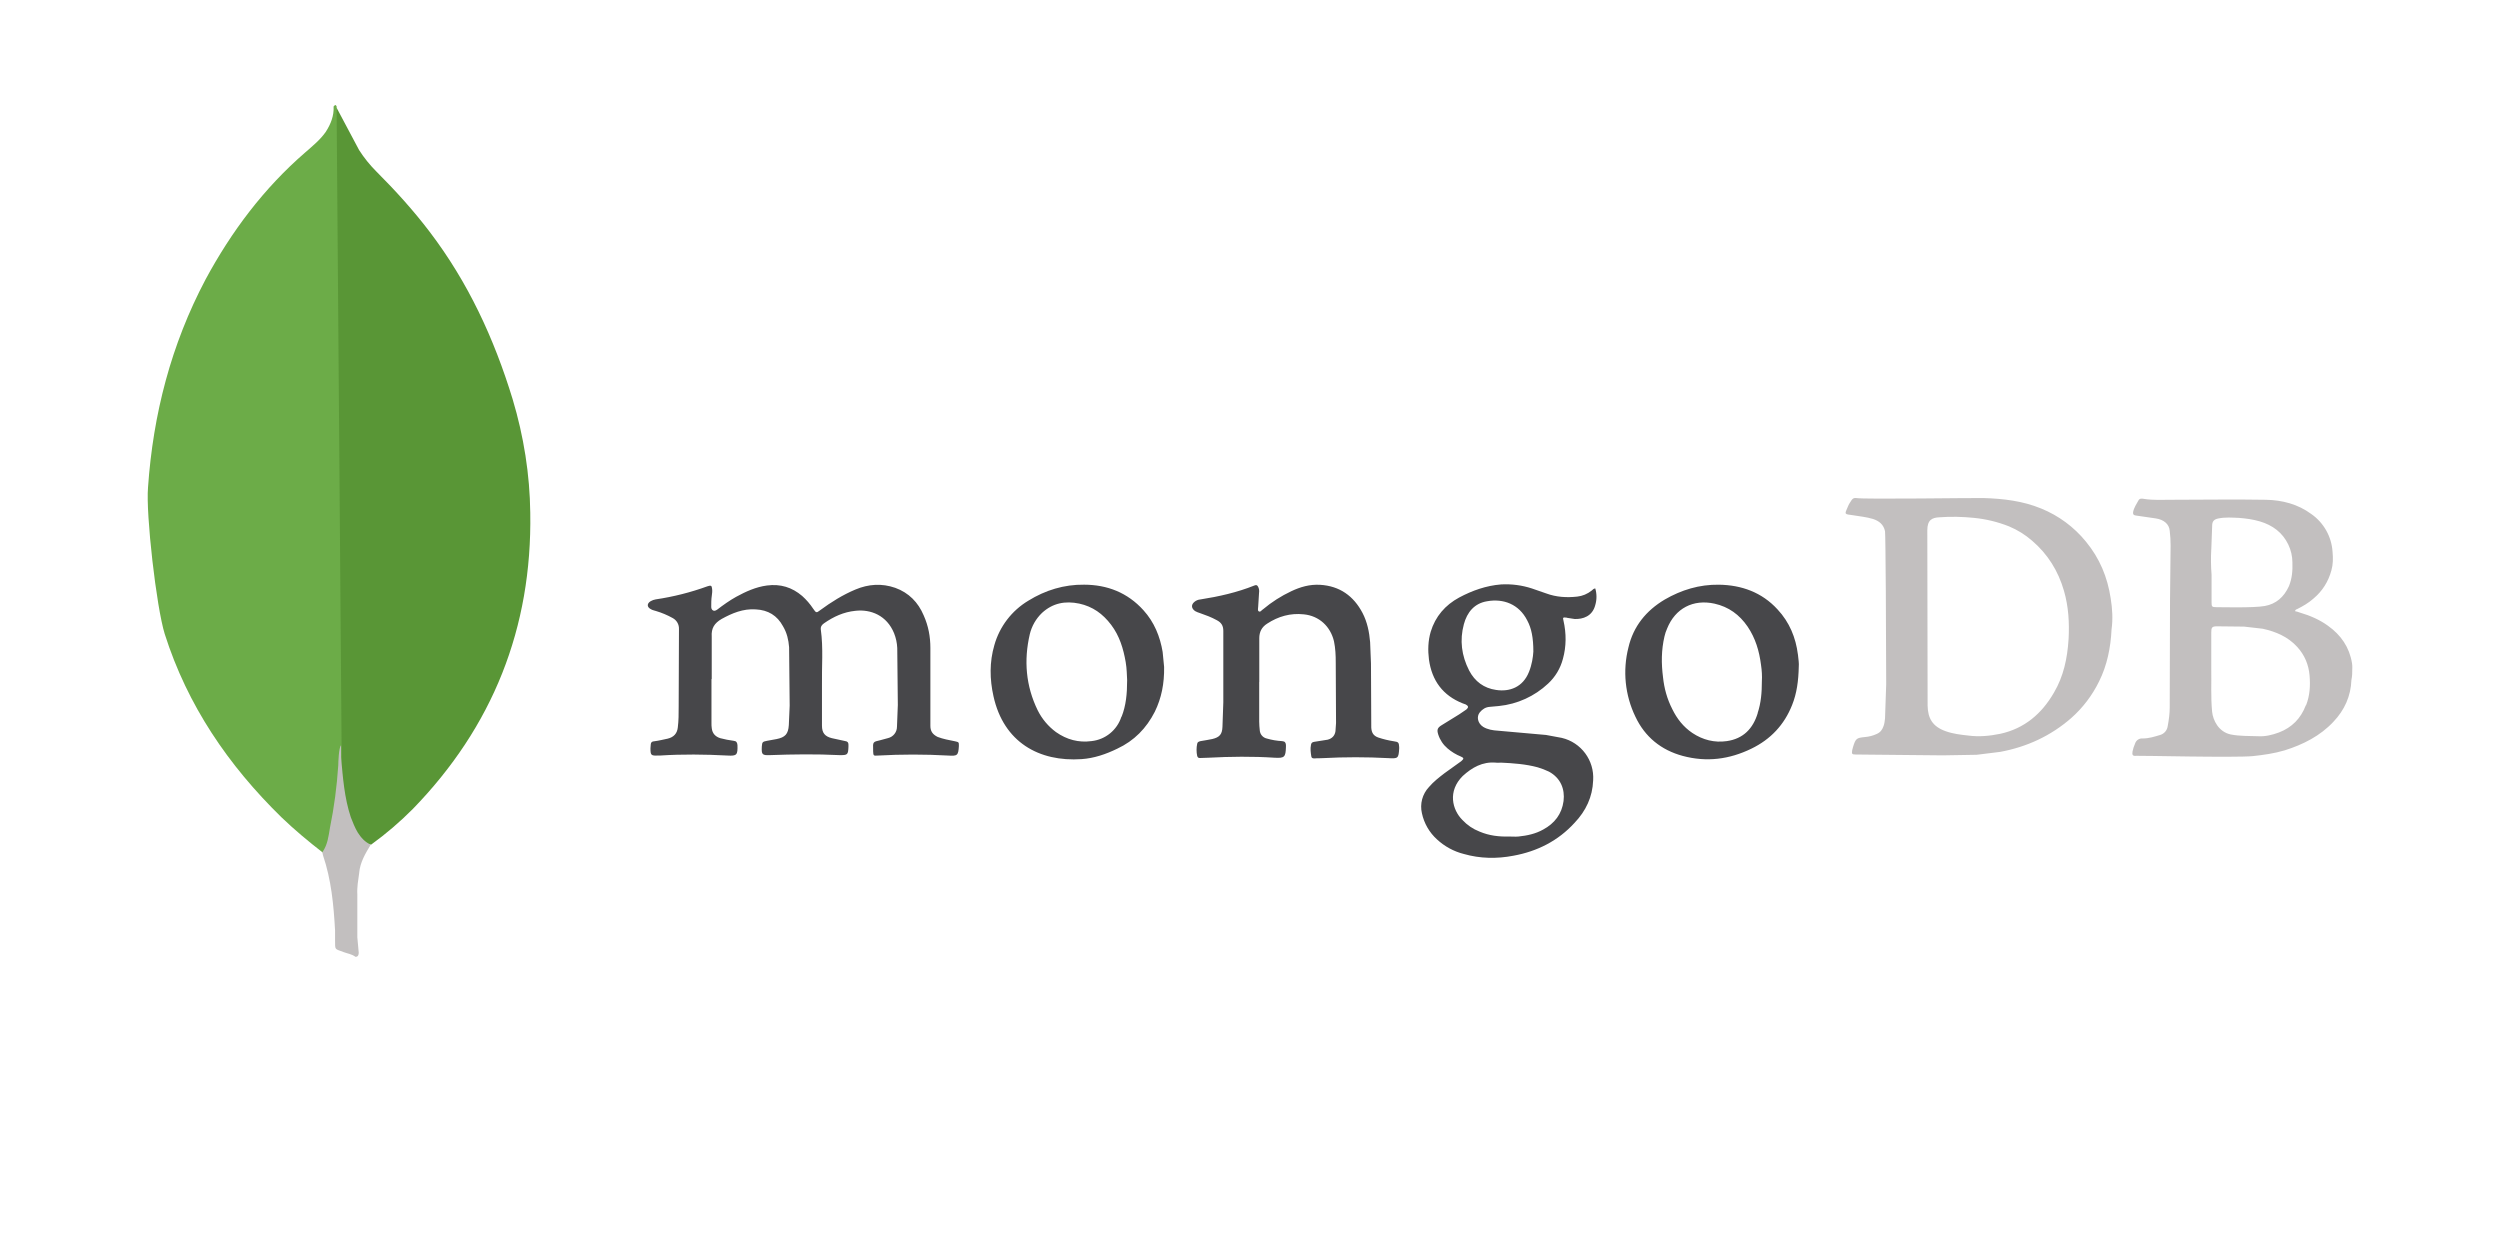
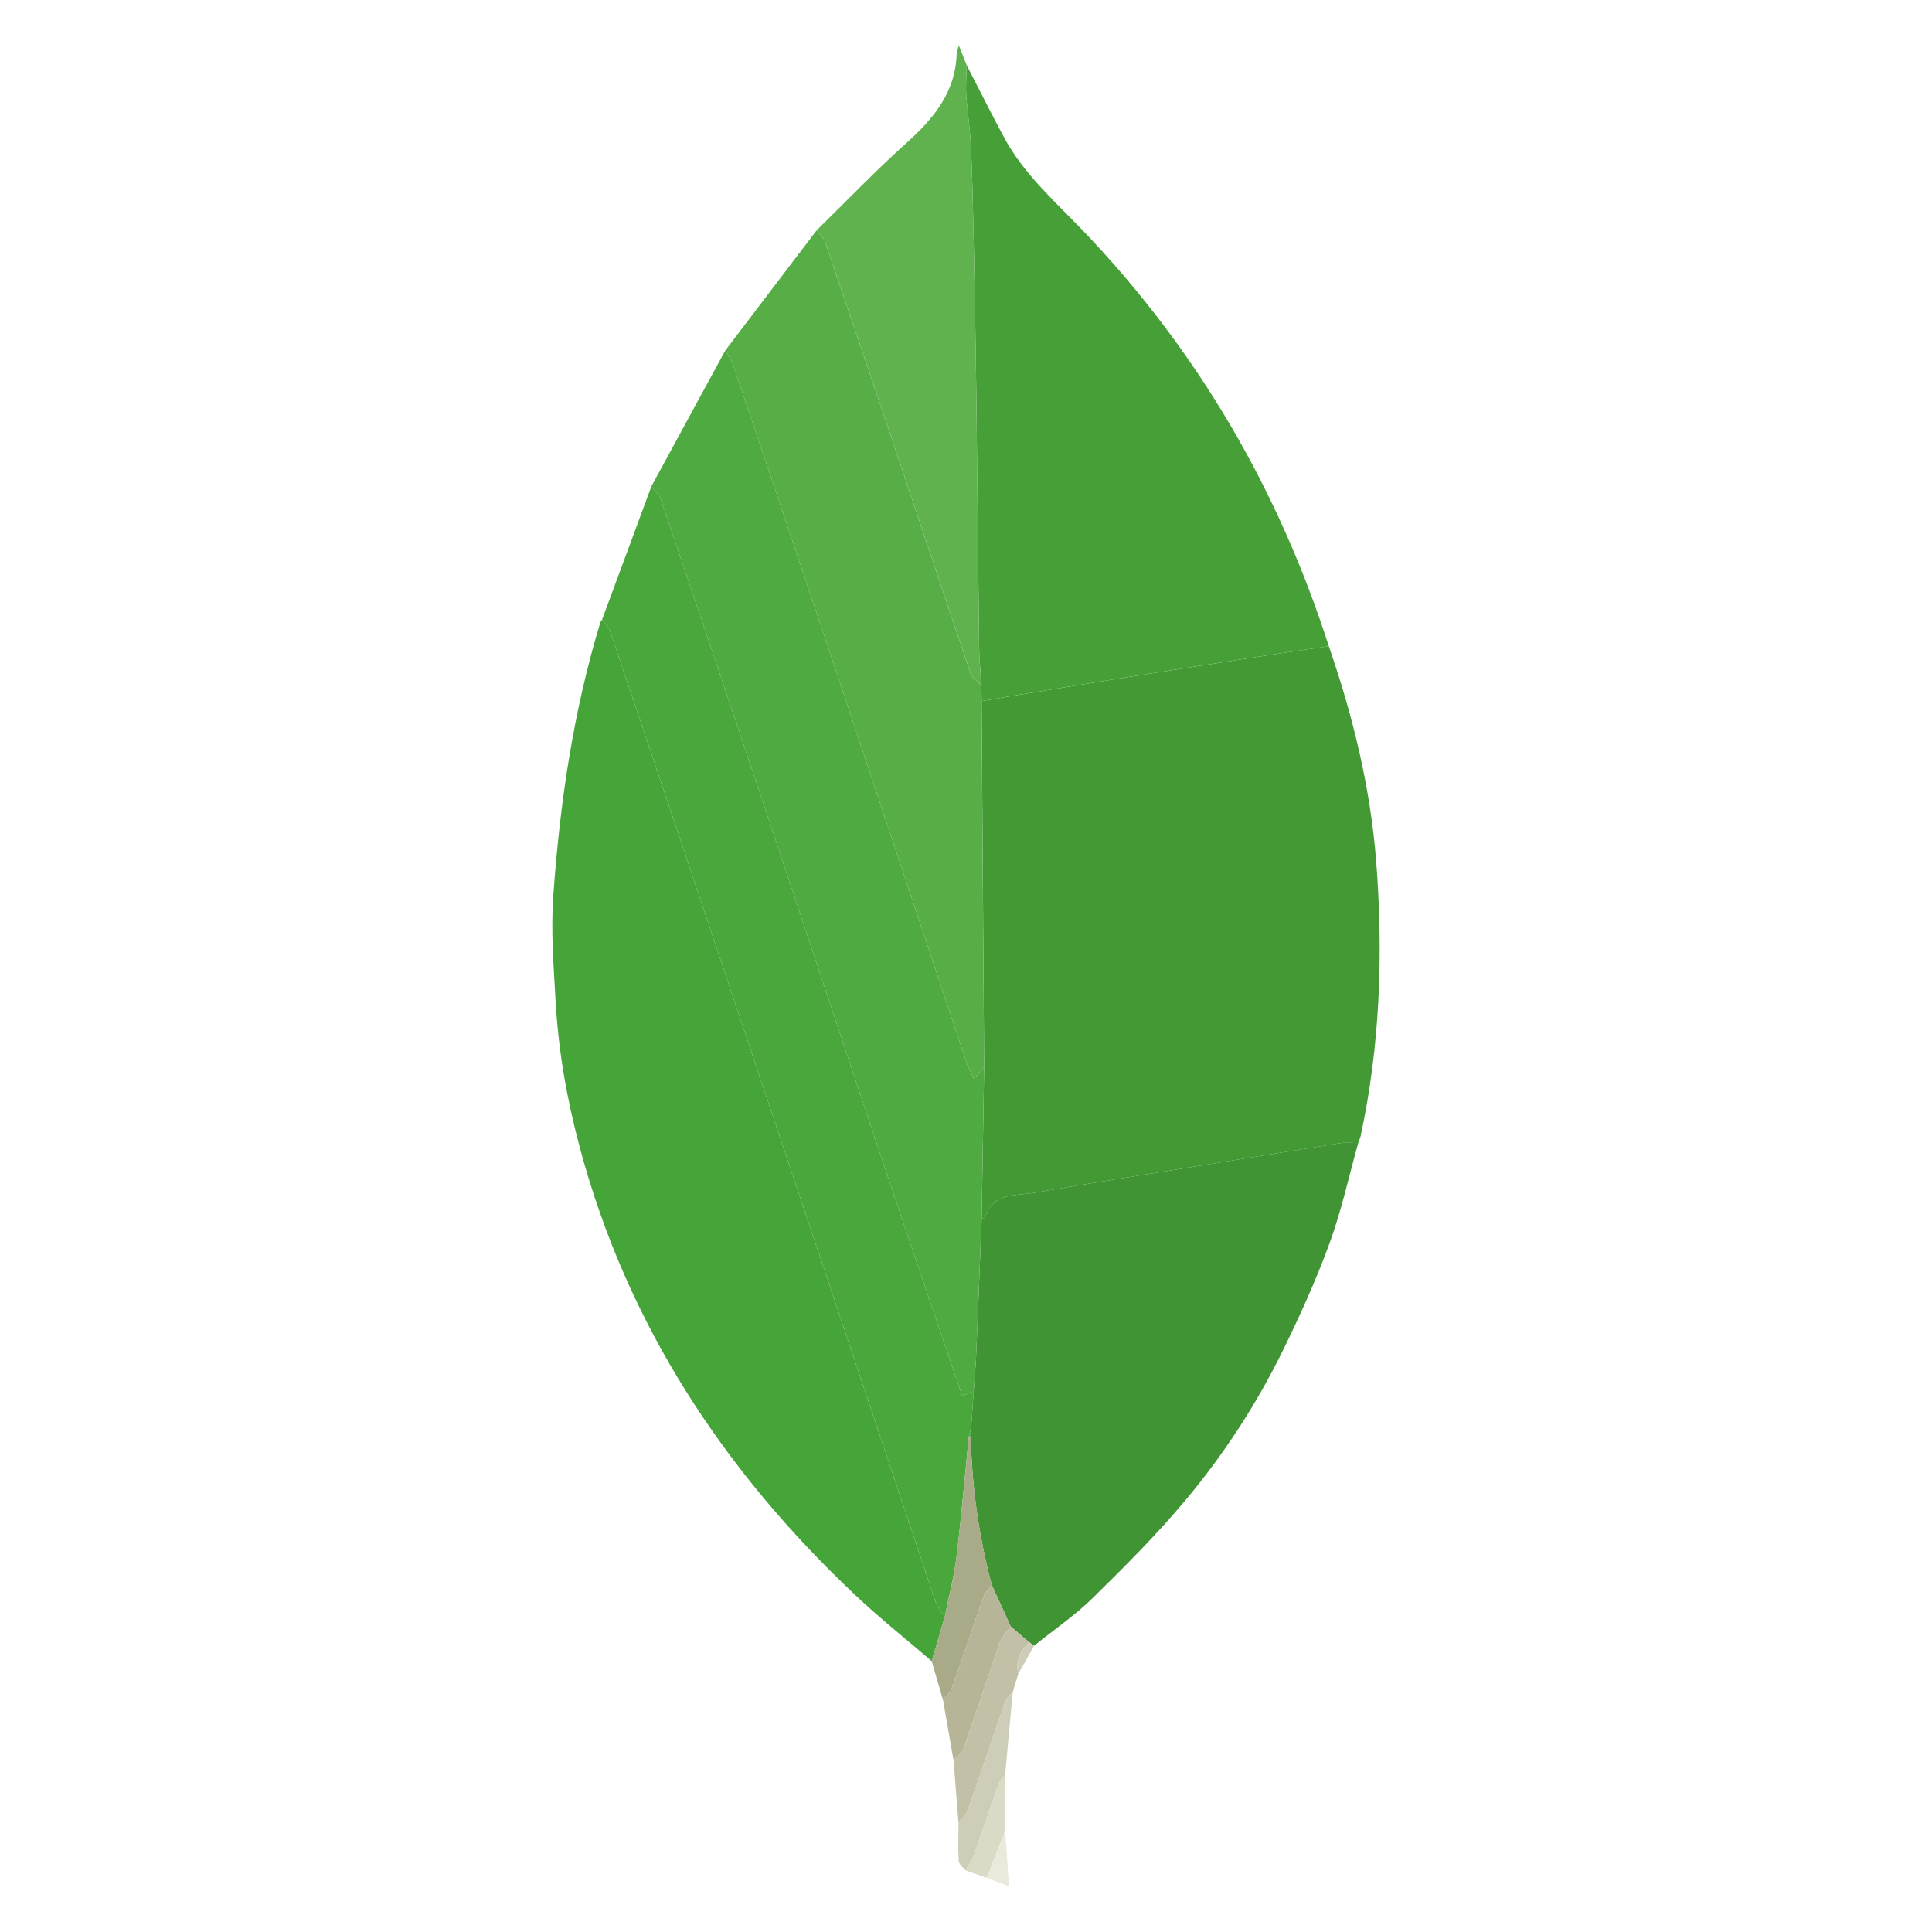
- <svg xmlns="http://www.w3.org/2000/svg" width="120" height="60">
-   <path d="M16.147 5.154l1.09 2.05a6.15 6.15 0 0 0 .824 1.024c.913.913 1.782 1.87 2.56 2.895 1.848 2.427 3.095 5.122 3.986 8.04.534 1.782.824 3.608.846 5.456.09 5.523-1.804 10.266-5.634 14.208a16.3 16.3 0 0 1-2.004 1.715c-.38 0-.557-.3-.713-.557-.3-.5-.468-1.047-.557-1.603-.134-.668-.223-1.336-.178-2.027v-.312c-.022-.067-.356-30.732-.223-30.888z" fill="#599636" />
-   <path d="M16.147 5.088c-.045-.09-.09-.022-.134.022.022.445-.134.846-.38 1.225-.267.38-.624.668-.98.98-1.982 1.715-3.54 3.786-4.788 6.102-1.648 3.118-2.516 6.458-2.76 9.977-.11 1.27.4 5.746.802 7.037 1.09 3.43 3.05 6.302 5.6 8.796.624.6 1.292 1.158 1.982 1.692.2 0 .223-.178.267-.312a6.11 6.11 0 0 0 .2-.869c.2-1.113.312-2.227.445-3.34l-.245-31.31z" fill="#6cac48" />
-   <path d="M17.24 41.9c.045-.512.3-.935.557-1.358-.267-.11-.468-.334-.624-.58-.134-.223-.245-.5-.334-.735-.312-.935-.38-1.915-.468-2.873v-.58c-.11.09-.134.846-.134.958-.067 1.024-.2 2.027-.4 3.006-.067.4-.11.802-.356 1.158 0 .045 0 .09.022.156.4 1.18.512 2.383.58 3.608v.445c0 .534-.022.423.423.6.178.067.38.09.557.223.134 0 .156-.11.156-.2l-.067-.735v-2.05c-.022-.356.045-.713.09-1.047z" fill="#c2bfbf" />
-   <g transform="matrix(1.021124 0 0 1.021124 -4.376266 -1.845946)">
-     <path d="M37.73 33.72v2.077a1.45 1.45 0 0 0 .014.246c.027.246.178.396.4.465a4.97 4.97 0 0 0 .63.123c.123.014.164.068.178.2.014.465-.027.52-.478.492-1.052-.055-2.105-.068-3.157 0h-.1c-.328.014-.355-.014-.355-.342 0-.055.014-.123.014-.178 0-.1.068-.15.164-.15.22-.027.424-.082.63-.123.287-.068.45-.246.478-.533.04-.314.04-.642.04-.957l.014-3.662a.56.56 0 0 0-.3-.52 3.89 3.89 0 0 0-.78-.328c-.082-.027-.164-.04-.232-.082-.2-.096-.205-.273-.014-.383.068-.04.15-.068.232-.082a12.42 12.42 0 0 0 2.432-.615c.164-.055.205-.04.22.123.014.1 0 .22-.014.314-.027.178-.027.355-.027.52 0 .068.014.137.082.178s.137 0 .2-.04c.287-.22.574-.424.888-.6.45-.246.93-.465 1.45-.533.63-.082 1.175.082 1.654.492a3.1 3.1 0 0 1 .519.601c.137.2.15.205.328.068.52-.383 1.066-.724 1.654-.97.615-.26 1.244-.3 1.872-.082.642.232 1.08.683 1.34 1.298.22.492.314 1 .314 1.53v3.662c0 .246.1.4.342.52.26.1.547.15.82.205.178.04.178.04.178.22-.027.45-.068.478-.506.45a29.42 29.42 0 0 0-3.293 0c-.22.014-.22.014-.232-.205v-.068c-.014-.37-.014-.37.342-.45l.355-.096a.55.55 0 0 0 .424-.533l.04-1.025-.027-2.678a2.13 2.13 0 0 0-.15-.697c-.342-.834-1.093-1.134-1.818-1.052-.547.055-1.025.273-1.476.588-.096.068-.164.15-.15.287.123.875.04 1.75.055 2.624v1.9c0 .342.137.506.465.588l.63.137c.096.014.15.055.15.164v.1c-.014.383-.04.4-.424.396-1.093-.055-2.187-.04-3.266 0-.37.014-.4-.027-.383-.4.014-.22.04-.232.246-.273l.45-.082c.4-.082.547-.232.574-.656l.04-.916-.027-2.747c-.027-.342-.1-.67-.287-.984-.273-.506-.7-.765-1.285-.793-.588-.04-1.107.178-1.6.45-.342.2-.492.437-.465.834v1.995zm25.747.083v1.927a4.13 4.13 0 0 0 .027.41.42.42 0 0 0 .328.383 3.19 3.19 0 0 0 .724.123c.137.014.164.068.178.178v.096c-.014.478-.068.533-.533.506-1.04-.068-2.077-.055-3.116 0l-.4.014c-.082 0-.1-.04-.123-.096a1.39 1.39 0 0 1 0-.574c.014-.082.068-.1.15-.123.2-.027.37-.068.56-.1.342-.082.465-.22.478-.574l.04-1.148v-3.362c0-.246-.096-.396-.314-.506-.246-.137-.506-.232-.78-.328-.082-.027-.164-.055-.232-.096-.178-.123-.2-.3-.027-.437a.49.49 0 0 1 .273-.11c.875-.137 1.722-.328 2.542-.656.096-.04.137-.014.178.068s.055.178.04.273l-.04.642c0 .082-.04.2.027.232.082.055.137-.068.205-.1a6.09 6.09 0 0 1 1.326-.847c.424-.2.86-.328 1.353-.3.916.055 1.572.52 1.995 1.326.22.424.314.888.355 1.367l.04 1 .014 3.02c.014.232.096.383.328.465a4.47 4.47 0 0 0 .738.178c.22.027.232.068.246.273v.068c-.027.465-.055.478-.52.45a28.59 28.59 0 0 0-3.061 0c-.137.014-.273 0-.4.014-.082 0-.137-.014-.15-.096-.027-.178-.055-.355-.014-.547.014-.082.055-.123.15-.137l.63-.1c.22-.055.342-.2.37-.4l.027-.383-.014-2.856c0-.328-.014-.656-.082-.984-.164-.7-.697-1.2-1.42-1.27-.63-.068-1.2.096-1.722.437-.26.164-.37.396-.37.683v2.064c0-.04 0-.04.014-.04z" fill="#47474a" />
-     <path d="M103.503 29.935c-.15-.998-.52-1.886-1.162-2.665a5.27 5.27 0 0 0-2.105-1.558c-.86-.355-1.777-.465-2.706-.492-.383-.014-5.603.068-5.986 0-.096-.014-.164.014-.22.096-.068.1-.137.205-.178.314-.164.37-.164.342.232.396.328.055.642.082.957.178.287.096.492.26.56.574.027.15.055 4.96.055 7.202l-.055 1.6c-.014.123-.027.246-.068.355-.055.164-.15.3-.314.37a1.62 1.62 0 0 1-.574.15c-.37.04-.424.055-.547.465l-.04.15c-.027.178-.014.205.164.205l4.086.04 1.6-.027 1.107-.137c1.257-.232 2.378-.752 3.334-1.585a5.55 5.55 0 0 0 1.312-1.722c.383-.765.547-1.6.588-2.446.068-.478.04-.97-.04-1.462zm-1.982 1.94c-.055.875-.232 1.722-.683 2.487-.574.998-1.394 1.695-2.528 1.94-.492.1-.984.15-1.5.082-.37-.04-.724-.082-1.066-.205-.615-.22-.834-.6-.847-1.2l-.014-8.24c0-.492.22-.6.574-.615.533-.04 1.08-.027 1.613.027a6.06 6.06 0 0 1 1.654.4 3.98 3.98 0 0 1 1.08.67c.738.63 1.23 1.42 1.5 2.35.22.752.26 1.517.22 2.282zm13.34 1.34c0-.082 0-.15-.014-.232-.123-.752-.52-1.326-1.134-1.763-.396-.287-.847-.478-1.312-.615-.082-.027-.15-.055-.232-.068.014-.068.055-.082.096-.096.273-.137.533-.287.765-.492.424-.355.7-.793.847-1.326.082-.287.082-.574.055-.875a2.35 2.35 0 0 0-.998-1.777c-.63-.465-1.367-.656-2.132-.67-1.476-.027-2.965 0-4.44 0-.424 0-.847.027-1.285-.04-.082-.014-.2-.04-.26.055-.1.178-.22.355-.26.56-.014.096.014.15.123.164l.943.137c.37.055.63.26.656.588a5.78 5.78 0 0 1 .04.683l-.027 2.555-.014 5.056c0 .3-.04.588-.096.888a.5.5 0 0 1-.355.41c-.273.082-.533.164-.82.164a.34.34 0 0 0-.355.232c-.055.123-.1.26-.123.383-.027.164.014.22.178.2.123-.014 4.633.096 5.48.014.506-.055 1-.123 1.503-.273.86-.273 1.654-.67 2.282-1.34.52-.547.82-1.203.847-1.968.04-.178.04-.355.04-.547zm-6.628-5.6l.04-1.093c0-.205.082-.3.287-.342.328-.068.656-.04.984-.027.328.027.642.068.97.164.6.178 1.066.52 1.34 1.093a1.96 1.96 0 0 1 .191.834c.014.383-.014.752-.164 1.12-.232.506-.6.834-1.134.93s-2.05.055-2.282.055c-.205 0-.22-.027-.22-.232V28.83a8.79 8.79 0 0 1-.014-1.203zm4.44 7.352c-.232.615-.656 1.04-1.257 1.27-.328.123-.656.2-1 .178-.424-.014-.847 0-1.27-.082-.574-.123-.834-.67-.875-1.066-.068-.697-.027-1.408-.04-1.927v-1.804c0-.22.027-.287.26-.287l1.285.014.875.1c.615.137 1.175.37 1.613.847.355.383.547.847.588 1.353.04.478.014.943-.164 1.394z" fill="#c2bfbf" />
-     <path d="M77.95 30.85l.355.055c.383.014.834-.123.97-.656a1.38 1.38 0 0 0 0-.78c-.082 0-.123.068-.164.096-.205.164-.437.26-.683.287-.492.055-.984.027-1.462-.15l-.67-.232a3.95 3.95 0 0 0-1.45-.19c-.697.055-1.353.287-1.968.615-.656.355-1.12.888-1.34 1.613-.123.424-.137.86-.082 1.298.137.998.656 1.695 1.585 2.064.055.014.096.04.15.055.123.068.137.137.027.232l-.342.232-.82.506c-.205.123-.232.22-.164.437a1.43 1.43 0 0 0 .437.656 2.28 2.28 0 0 0 .629.383c.15.068.15.1.014.22l-.78.56c-.26.2-.52.4-.738.656a1.35 1.35 0 0 0-.328 1.23 2.31 2.31 0 0 0 .71 1.23 2.9 2.9 0 0 0 1.257.683c.765.22 1.558.232 2.337.082 1.12-.205 2.1-.7 2.87-1.544.533-.56.847-1.216.875-2a1.92 1.92 0 0 0-1.476-1.995l-.738-.137-2.255-.2c-.246-.014-.492-.055-.697-.178-.26-.164-.328-.478-.164-.683.123-.15.273-.246.465-.26l.437-.04a3.96 3.96 0 0 0 2.309-1.052 2.42 2.42 0 0 0 .697-1.162c.164-.588.164-1.2.027-1.8-.04-.15-.027-.164.164-.137zm-3.35 6.807c.082.014.164 0 .246 0 .574.027 1.162.068 1.722.22a3.58 3.58 0 0 1 .533.205c.547.3.752.82.683 1.38-.082.615-.424 1.052-.957 1.34-.355.2-.752.287-1.162.328-.15.014-.287 0-.437 0-.478.014-.943-.04-1.394-.232-.314-.123-.574-.3-.806-.547-.478-.478-.7-1.353.014-2.064.437-.4.93-.683 1.558-.63zm1.558-4.264c-.287.724-.916.943-1.544.847-.574-.082-.998-.396-1.27-.916-.355-.697-.45-1.42-.246-2.173.15-.56.492-.984 1.093-1.08.765-.137 1.5.137 1.886.902.2.37.287.82.287 1.462-.014.26-.068.615-.205.957zm-17.218-.93c-.123-.738-.396-1.408-.902-1.968-.752-.834-1.708-1.2-2.788-1.203-.943-.014-1.83.26-2.624.752a3.56 3.56 0 0 0-1.599 2.091c-.232.793-.22 1.6-.04 2.405.478 2.16 2.146 3.088 4.14 2.952.588-.04 1.148-.232 1.68-.492.793-.37 1.367-.957 1.763-1.736.314-.642.45-1.326.437-2.105l-.068-.697zM57 35.497a1.66 1.66 0 0 1-1.408 1.148c-.6.082-1.162-.068-1.667-.424a2.84 2.84 0 0 1-.861-1.025c-.56-1.148-.656-2.35-.37-3.58a2.05 2.05 0 0 1 .574-.998c.506-.465 1.093-.574 1.75-.437.63.137 1.107.478 1.5.998s.574 1.12.683 1.75c.055.314.055.642.068.847 0 .656-.055 1.2-.26 1.722zm31.8-2.924c-.1-.793-.396-1.517-.957-2.118-.738-.806-1.695-1.148-2.76-1.162-.916-.014-1.763.246-2.542.697-.875.52-1.476 1.257-1.708 2.255a4.77 4.77 0 0 0 .328 3.252c.45.957 1.216 1.572 2.228 1.845 1.12.3 2.187.164 3.225-.342.902-.437 1.544-1.12 1.913-2.05.22-.547.3-1.134.314-1.818.014-.123-.014-.342-.04-.56zm-1.886 2.747c-.22.738-.683 1.216-1.462 1.326-.574.082-1.12-.055-1.613-.383-.424-.287-.724-.67-.943-1.12-.246-.478-.383-.984-.437-1.503-.082-.642-.082-1.27.068-1.913a1.95 1.95 0 0 1 .123-.369c.383-.957 1.23-1.394 2.228-1.175.67.15 1.175.52 1.558 1.08.37.547.547 1.148.63 1.8.04.26.055.533.04.765 0 .533-.04 1.025-.2 1.503z" fill="#47474a" />
-   </g>
+ <svg xmlns="http://www.w3.org/2000/svg" viewBox="0 0 128 128">
+   <path fill-rule="evenodd" clip-rule="evenodd" fill="#439934" d="M88.038 42.812c1.605 4.643 2.761 9.383 3.141 14.296.472 6.095.256 12.147-1.029 18.142-.035.165-.109.32-.164.48-.403.001-.814-.049-1.208.012-3.329.523-6.655 1.065-9.981 1.604-3.438.557-6.881 1.092-10.313 1.687-1.216.21-2.721-.041-3.212 1.641-.014.046-.154.054-.235.08l.166-10.051-.169-24.252 1.602-.275c2.62-.429 5.24-.864 7.862-1.281 3.129-.497 6.261-.98 9.392-1.465 1.381-.215 2.764-.412 4.148-.618z" />
+   <path fill-rule="evenodd" clip-rule="evenodd" fill="#45A538" d="M61.729 110.054c-1.69-1.453-3.439-2.842-5.059-4.37-8.717-8.222-15.093-17.899-18.233-29.566-.865-3.211-1.442-6.474-1.627-9.792-.13-2.322-.318-4.665-.154-6.975.437-6.144 1.325-12.229 3.127-18.147l.099-.138c.175.233.427.439.516.702 1.759 5.18 3.505 10.364 5.242 15.551 5.458 16.3 10.909 32.604 16.376 48.9.107.318.384.579.583.866l-.87 2.969z" />
+   <path fill-rule="evenodd" clip-rule="evenodd" fill="#46A037" d="M88.038 42.812c-1.384.206-2.768.403-4.149.616-3.131.485-6.263.968-9.392 1.465-2.622.417-5.242.852-7.862 1.281l-1.602.275-.012-1.045c-.053-.859-.144-1.717-.154-2.576-.069-5.478-.112-10.956-.18-16.434-.042-3.429-.105-6.857-.175-10.285-.043-2.13-.089-4.261-.185-6.388-.052-1.143-.236-2.28-.311-3.423-.042-.657.016-1.319.029-1.979.817 1.583 1.616 3.178 2.456 4.749 1.327 2.484 3.441 4.314 5.344 6.311 7.523 7.892 12.864 17.068 16.193 27.433z" />
+   <path fill-rule="evenodd" clip-rule="evenodd" fill="#409433" d="M65.036 80.753c.081-.026.222-.034.235-.08.491-1.682 1.996-1.431 3.212-1.641 3.432-.594 6.875-1.13 10.313-1.687 3.326-.539 6.652-1.081 9.981-1.604.394-.062.805-.011 1.208-.012-.622 2.22-1.112 4.488-1.901 6.647-.896 2.449-1.98 4.839-3.131 7.182a49.142 49.142 0 01-6.353 9.763c-1.919 2.308-4.058 4.441-6.202 6.548-1.185 1.165-2.582 2.114-3.882 3.161l-.337-.23-1.214-1.038-1.256-2.753a41.402 41.402 0 01-1.394-9.838l.023-.561.171-2.426c.057-.828.133-1.655.168-2.485.129-2.982.241-5.964.359-8.946z" />
+   <path fill-rule="evenodd" clip-rule="evenodd" fill="#4FAA41" d="M65.036 80.753c-.118 2.982-.23 5.964-.357 8.947-.035.83-.111 1.657-.168 2.485l-.765.289c-1.699-5.002-3.399-9.951-5.062-14.913-2.75-8.209-5.467-16.431-8.213-24.642a4498.887 4498.887 0 00-6.7-19.867c-.105-.31-.407-.552-.617-.826l4.896-9.002c.168.292.39.565.496.879a6167.476 6167.476 0 016.768 20.118c2.916 8.73 5.814 17.467 8.728 26.198.116.349.308.671.491 1.062l.67-.78-.167 10.052z" />
+   <path fill-rule="evenodd" clip-rule="evenodd" fill="#4AA73C" d="M43.155 32.227c.21.274.511.516.617.826a4498.887 4498.887 0 016.7 19.867c2.746 8.211 5.463 16.433 8.213 24.642 1.662 4.961 3.362 9.911 5.062 14.913l.765-.289-.171 2.426-.155.559c-.266 2.656-.49 5.318-.814 7.968-.163 1.328-.509 2.632-.772 3.947-.198-.287-.476-.548-.583-.866-5.467-16.297-10.918-32.6-16.376-48.9a3888.972 3888.972 0 00-5.242-15.551c-.089-.263-.34-.469-.516-.702l3.272-8.84z" />
+   <path fill-rule="evenodd" clip-rule="evenodd" fill="#57AE47" d="M65.202 70.702l-.67.78c-.183-.391-.375-.714-.491-1.062-2.913-8.731-5.812-17.468-8.728-26.198a6167.476 6167.476 0 00-6.768-20.118c-.105-.314-.327-.588-.496-.879l6.055-7.965c.191.255.463.482.562.769 1.681 4.921 3.347 9.848 5.003 14.778 1.547 4.604 3.071 9.215 4.636 13.813.105.308.47.526.714.786l.012 1.045c.058 8.082.115 16.167.171 24.251z" />
+   <path fill-rule="evenodd" clip-rule="evenodd" fill="#60B24F" d="M65.021 45.404c-.244-.26-.609-.478-.714-.786-1.565-4.598-3.089-9.209-4.636-13.813-1.656-4.93-3.322-9.856-5.003-14.778-.099-.287-.371-.514-.562-.769 1.969-1.928 3.877-3.925 5.925-5.764 1.821-1.634 3.285-3.386 3.352-5.968.003-.107.059-.214.145-.514l.519 1.306c-.013.661-.072 1.322-.029 1.979.075 1.143.259 2.28.311 3.423.096 2.127.142 4.258.185 6.388.069 3.428.132 6.856.175 10.285.067 5.478.111 10.956.18 16.434.008.861.098 1.718.152 2.577z" />
+   <path fill-rule="evenodd" clip-rule="evenodd" fill="#A9AA88" d="M62.598 107.085c.263-1.315.609-2.62.772-3.947.325-2.649.548-5.312.814-7.968l.066-.01.066.011a41.402 41.402 0 001.394 9.838c-.176.232-.425.439-.518.701-.727 2.05-1.412 4.116-2.143 6.166-.1.28-.378.498-.574.744l-.747-2.566.87-2.969z" />
+   <path fill-rule="evenodd" clip-rule="evenodd" fill="#B6B598" d="M62.476 112.621c.196-.246.475-.464.574-.744.731-2.05 1.417-4.115 2.143-6.166.093-.262.341-.469.518-.701l1.255 2.754c-.248.352-.59.669-.728 1.061l-2.404 7.059c-.099.283-.437.483-.663.722l-.695-3.985z" />
+   <path fill-rule="evenodd" clip-rule="evenodd" fill="#C2C1A7" d="M63.171 116.605c.227-.238.564-.439.663-.722l2.404-7.059c.137-.391.48-.709.728-1.061l1.215 1.037c-.587.58-.913 1.25-.717 2.097l-.369 1.208c-.168.207-.411.387-.494.624-.839 2.403-1.64 4.819-2.485 7.222-.107.305-.404.544-.614.812-.109-1.387-.22-2.771-.331-4.158z" />
+   <path fill-rule="evenodd" clip-rule="evenodd" fill="#CECDB7" d="M63.503 120.763c.209-.269.506-.508.614-.812.845-2.402 1.646-4.818 2.485-7.222.083-.236.325-.417.494-.624l-.509 5.545c-.136.157-.333.294-.398.477-.575 1.614-1.117 3.24-1.694 4.854-.119.333-.347.627-.525.938-.158-.207-.441-.407-.454-.623-.051-.841-.016-1.688-.013-2.533z" />
+   <path fill-rule="evenodd" clip-rule="evenodd" fill="#DBDAC7" d="M63.969 123.919c.178-.312.406-.606.525-.938.578-1.613 1.119-3.239 1.694-4.854.065-.183.263-.319.398-.477l.012 3.64-1.218 3.124-1.411-.495z" />
+   <path fill-rule="evenodd" clip-rule="evenodd" fill="#EBE9DC" d="M65.38 124.415l1.218-3.124.251 3.696-1.469-.572z" />
+   <path fill-rule="evenodd" clip-rule="evenodd" fill="#CECDB7" d="M67.464 110.898c-.196-.847.129-1.518.717-2.097l.337.23-1.054 1.867z" />
+   <path fill-rule="evenodd" clip-rule="evenodd" fill="#4FAA41" d="M64.316 95.172l-.066-.011-.066.01.155-.559-.023.56z" />
</svg>
